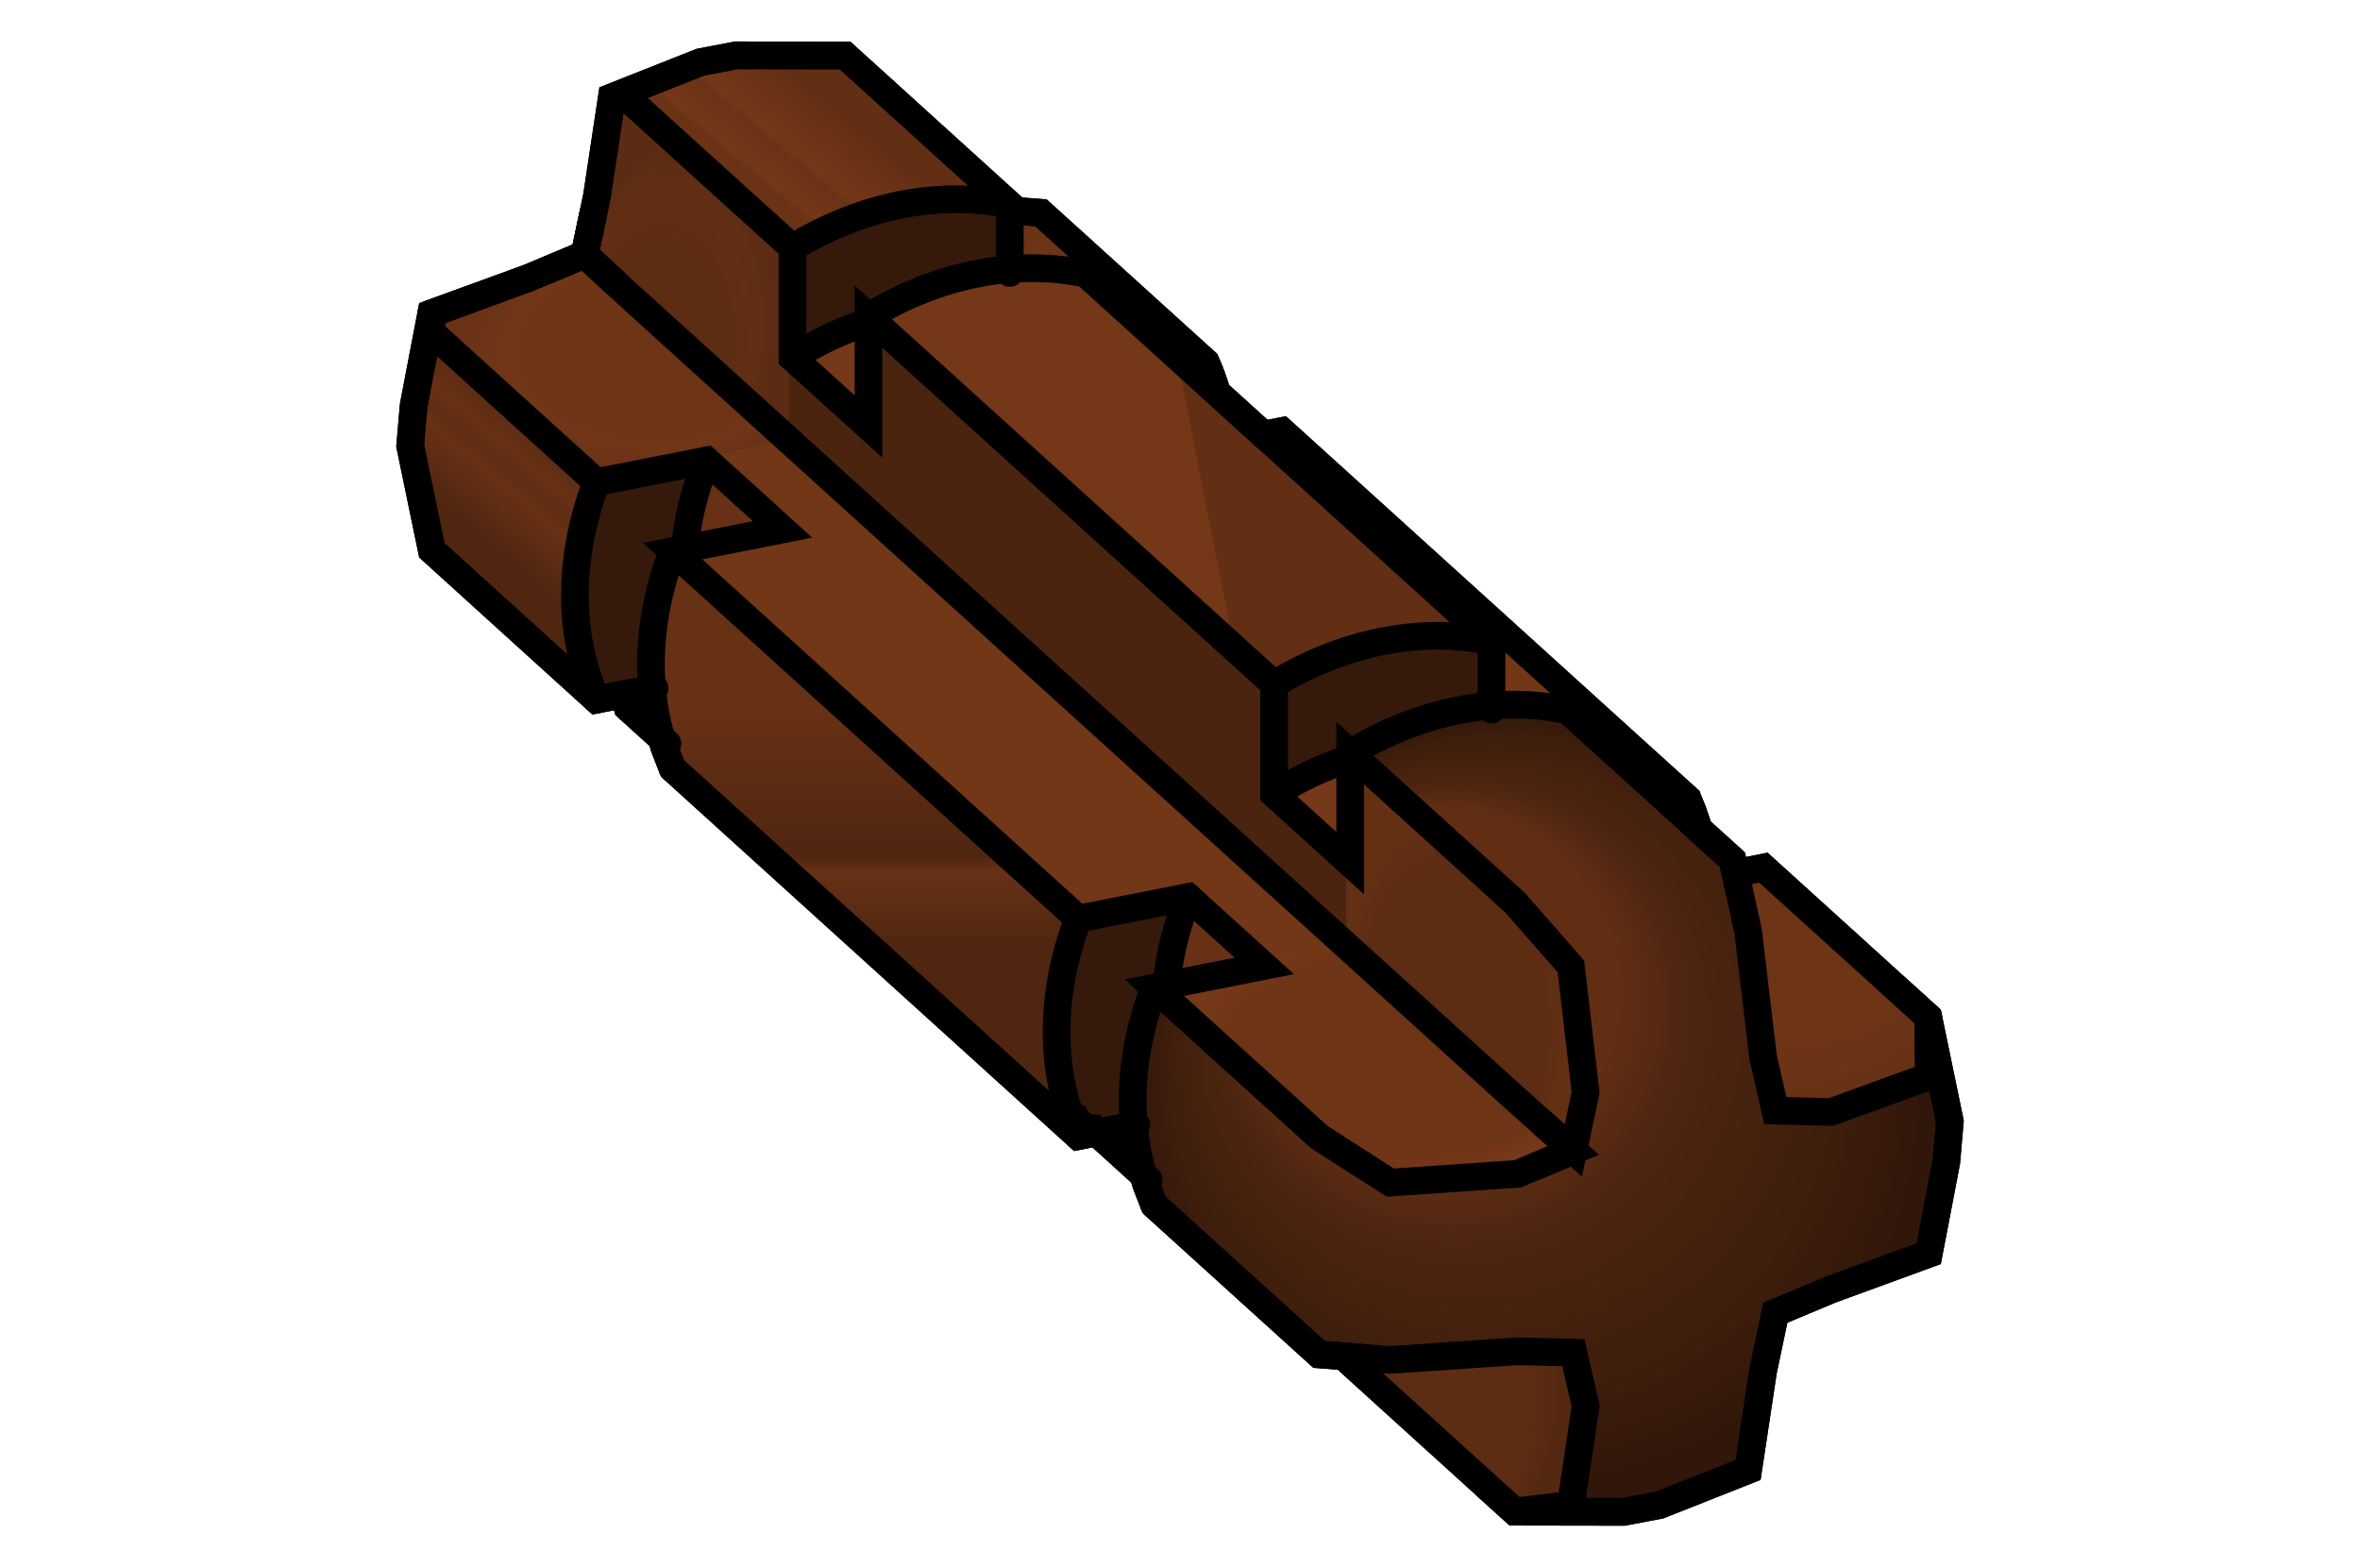
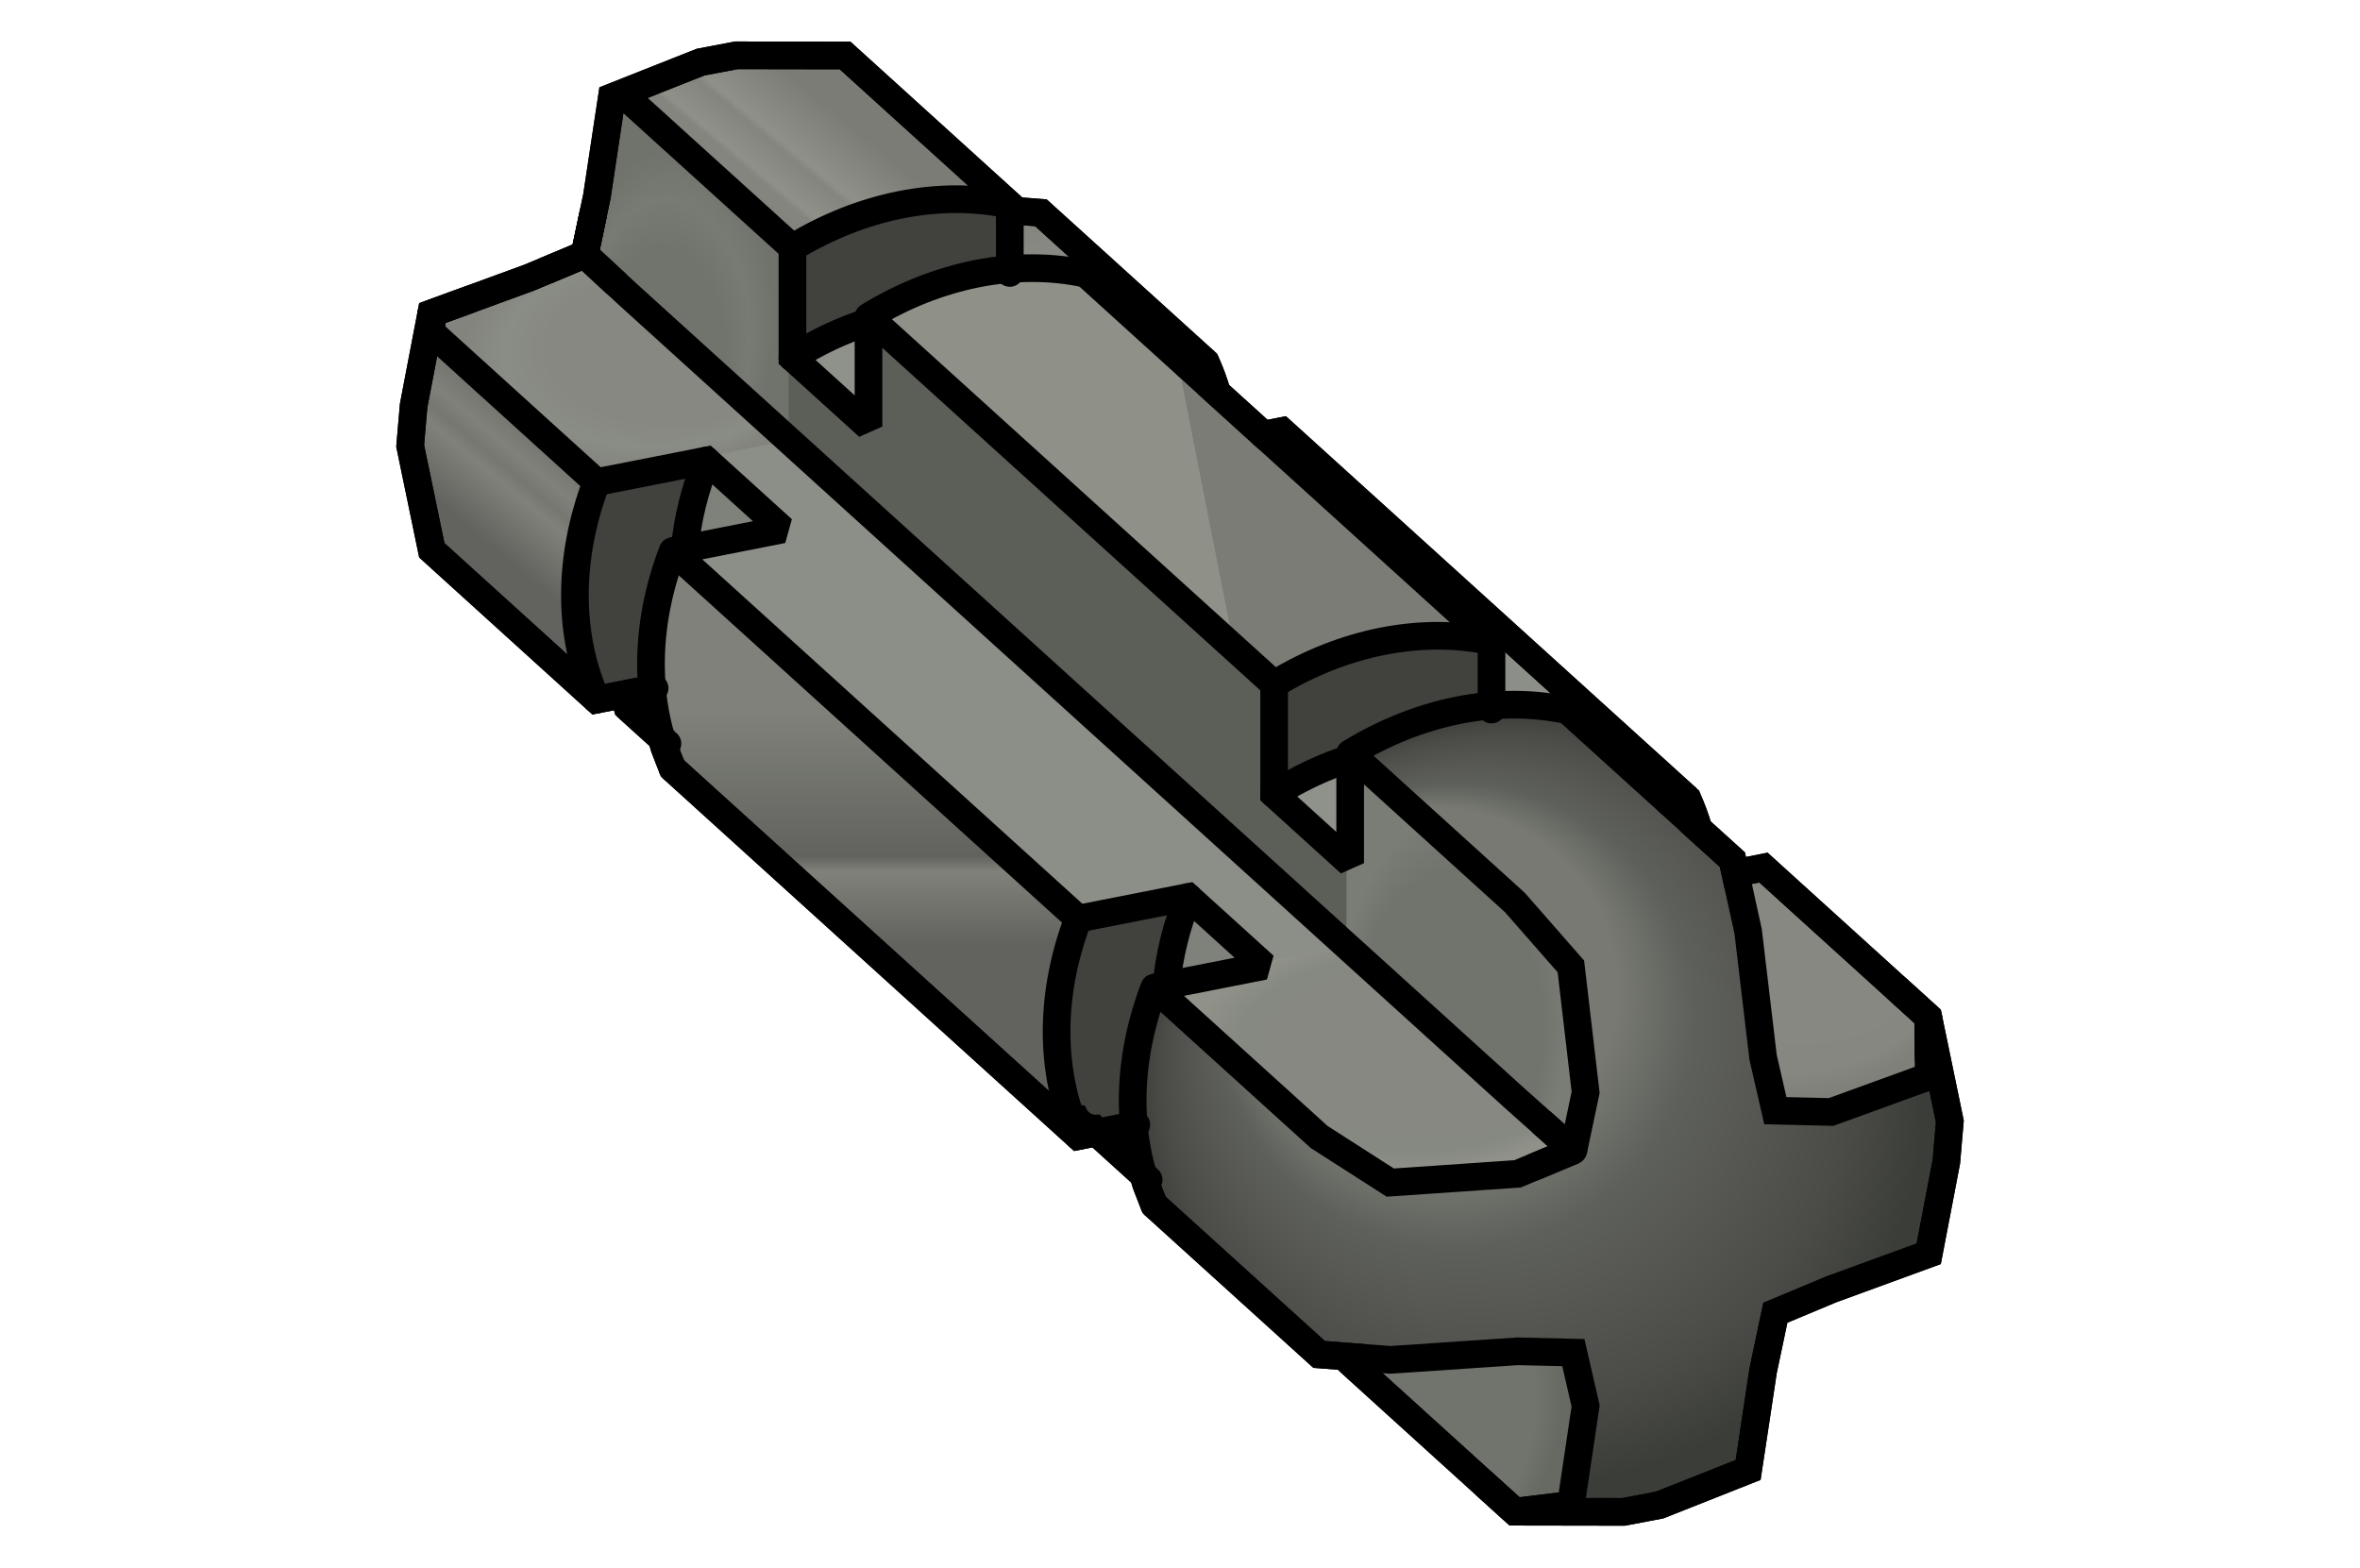
<svg xmlns="http://www.w3.org/2000/svg" viewBox="0 0 256 170" preserveAspectRatio="xMidYMid meet">
  <defs>
    <radialGradient id="g0" gradientUnits="userSpaceOnUse" cx="0" cy="0" r="1" fx="-0.195" fy="0.672" gradientTransform="matrix(15.94 0 0 30.71 74.69 71.23)">
-       <stop offset="0.0%" stop-color="#5c2c13" />
-       <stop offset="43.8%" stop-color="#5c2c13" />
-       <stop offset="56.2%" stop-color="#592b12" />
-       <stop offset="68.8%" stop-color="#582a12" />
-       <stop offset="81.2%" stop-color="#4e2510" />
-       <stop offset="100.0%" stop-color="#4e2510" />
+       <stop offset="0.0%" stop-color="#71736d" />
+       <stop offset="43.8%" stop-color="#71736d" />
+       <stop offset="56.2%" stop-color="#6e706a" />
+       <stop offset="68.8%" stop-color="#6c6e68" />
+       <stop offset="81.2%" stop-color="#5f615c" />
+       <stop offset="100.0%" stop-color="#5f615c" />
    </radialGradient>
    <radialGradient id="g1" gradientUnits="userSpaceOnUse" cx="0" cy="0" r="1" fx="0.692" fy="-0.107" gradientTransform="matrix(30.95 0 0 14.28 108.06 32.98)">
-       <stop offset="0.0%" stop-color="#6d3416" />
-       <stop offset="31.2%" stop-color="#6d3416" />
-       <stop offset="43.8%" stop-color="#6d3416" />
-       <stop offset="68.8%" stop-color="#6a3216" />
-       <stop offset="81.2%" stop-color="#693216" />
-       <stop offset="93.8%" stop-color="#612e14" />
-       <stop offset="100.0%" stop-color="#612e14" />
+       <stop offset="0.0%" stop-color="#868881" />
+       <stop offset="31.2%" stop-color="#868881" />
+       <stop offset="43.8%" stop-color="#868881" />
+       <stop offset="68.8%" stop-color="#82847d" />
+       <stop offset="81.2%" stop-color="#81837c" />
+       <stop offset="93.8%" stop-color="#787a73" />
+       <stop offset="100.0%" stop-color="#787a73" />
    </radialGradient>
    <radialGradient id="g2" gradientUnits="userSpaceOnUse" cx="0" cy="0" r="1" fx="0.607" fy="-0.348" gradientTransform="matrix(23.48 0 0 14.80 66.37 39.95)">
-       <stop offset="0.0%" stop-color="#6d3416" />
-       <stop offset="43.8%" stop-color="#6d3416" />
-       <stop offset="56.2%" stop-color="#6d3416" />
-       <stop offset="68.8%" stop-color="#713617" />
-       <stop offset="81.2%" stop-color="#6a3216" />
-       <stop offset="100.0%" stop-color="#6a3216" />
+       <stop offset="0.0%" stop-color="#868881" />
+       <stop offset="43.8%" stop-color="#868881" />
+       <stop offset="56.2%" stop-color="#868881" />
+       <stop offset="68.8%" stop-color="#8a8d85" />
+       <stop offset="81.2%" stop-color="#82847d" />
+       <stop offset="100.0%" stop-color="#82847d" />
    </radialGradient>
    <radialGradient id="g3" gradientUnits="userSpaceOnUse" cx="0" cy="0" r="1" fx="-0.333" fy="0.616" gradientTransform="matrix(15.94 0 0 26.56 74.69 29.33)">
-       <stop offset="0.0%" stop-color="#5c2c13" />
-       <stop offset="43.8%" stop-color="#5c2c13" />
-       <stop offset="56.2%" stop-color="#622f14" />
-       <stop offset="68.8%" stop-color="#5b2c13" />
-       <stop offset="100.0%" stop-color="#5b2c13" />
+       <stop offset="0.0%" stop-color="#71736d" />
+       <stop offset="43.8%" stop-color="#71736d" />
+       <stop offset="56.2%" stop-color="#787a74" />
+       <stop offset="68.8%" stop-color="#70726c" />
+       <stop offset="100.0%" stop-color="#70726c" />
    </radialGradient>
    <linearGradient id="g4" gradientUnits="userSpaceOnUse" x1="88.18" y1="7.23" x2="46.51" y2="57.14">
-       <stop offset="0.0%" stop-color="#632f14" />
-       <stop offset="3.4%" stop-color="#632f14" />
-       <stop offset="12.9%" stop-color="#743718" />
-       <stop offset="14.0%" stop-color="#6b3316" />
-       <stop offset="19.2%" stop-color="#743718" />
-       <stop offset="20.2%" stop-color="#6b3316" />
-       <stop offset="77.8%" stop-color="#5f2d13" />
-       <stop offset="81.4%" stop-color="#673115" />
-       <stop offset="84.2%" stop-color="#5f2d13" />
-       <stop offset="86.5%" stop-color="#673115" />
-       <stop offset="95.8%" stop-color="#502610" />
-       <stop offset="100.0%" stop-color="#502610" />
+       <stop offset="0.0%" stop-color="#7a7c75" />
+       <stop offset="3.4%" stop-color="#7a7c75" />
+       <stop offset="12.9%" stop-color="#8f9189" />
+       <stop offset="14.0%" stop-color="#83857e" />
+       <stop offset="19.2%" stop-color="#8f9189" />
+       <stop offset="20.2%" stop-color="#83857e" />
+       <stop offset="77.8%" stop-color="#757770" />
+       <stop offset="81.4%" stop-color="#7f817a" />
+       <stop offset="84.2%" stop-color="#757770" />
+       <stop offset="86.5%" stop-color="#7f817a" />
+       <stop offset="95.8%" stop-color="#62635e" />
+       <stop offset="100.0%" stop-color="#62635e" />
    </linearGradient>
    <linearGradient id="g6" gradientUnits="userSpaceOnUse" x1="79.52" y1="59.03" x2="79.52" y2="72.26">
-       <stop offset="0.0%" stop-color="#683115" />
-       <stop offset="12.1%" stop-color="#683115" />
-       <stop offset="90.4%" stop-color="#4f2610" />
-       <stop offset="100.0%" stop-color="#4f2610" />
+       <stop offset="0.0%" stop-color="#7f827a" />
+       <stop offset="12.1%" stop-color="#7f827a" />
+       <stop offset="90.4%" stop-color="#61635d" />
+       <stop offset="100.0%" stop-color="#61635d" />
    </linearGradient>
    <linearGradient id="g8" gradientUnits="userSpaceOnUse" x1="110.75" y1="37.22" x2="92.85" y2="40.75">
-       <stop offset="0.0%" stop-color="#632f14" />
-       <stop offset="33.2%" stop-color="#632f14" />
-       <stop offset="65.0%" stop-color="#753818" />
-       <stop offset="100.0%" stop-color="#753818" />
+       <stop offset="0.0%" stop-color="#797b74" />
+       <stop offset="33.2%" stop-color="#797b74" />
+       <stop offset="65.0%" stop-color="#8f928a" />
+       <stop offset="100.0%" stop-color="#8f928a" />
    </linearGradient>
    <linearGradient id="g10" gradientUnits="userSpaceOnUse" x1="137.80" y1="48.86" x2="114.26" y2="53.50">
-       <stop offset="0.0%" stop-color="#632f14" />
-       <stop offset="33.2%" stop-color="#632f14" />
-       <stop offset="33.4%" stop-color="#743718" />
-       <stop offset="100.0%" stop-color="#743718" />
+       <stop offset="0.0%" stop-color="#7a7c75" />
+       <stop offset="33.2%" stop-color="#7a7c75" />
+       <stop offset="33.4%" stop-color="#8f9189" />
+       <stop offset="100.0%" stop-color="#8f9189" />
    </linearGradient>
    <linearGradient id="g11" gradientUnits="userSpaceOnUse" x1="93.79" y1="102.40" x2="93.79" y2="77.16">
-       <stop offset="0.0%" stop-color="#502610" />
-       <stop offset="31.2%" stop-color="#673115" />
-       <stop offset="37.7%" stop-color="#502610" />
-       <stop offset="100.0%" stop-color="#673115" />
+       <stop offset="0.0%" stop-color="#62635e" />
+       <stop offset="31.2%" stop-color="#7f817a" />
+       <stop offset="37.7%" stop-color="#62635e" />
+       <stop offset="100.0%" stop-color="#7f817a" />
    </linearGradient>
    <linearGradient id="g13" gradientUnits="userSpaceOnUse" x1="131.77" y1="106.38" x2="131.77" y2="119.62">
-       <stop offset="0.0%" stop-color="#683115" />
-       <stop offset="12.1%" stop-color="#683115" />
-       <stop offset="90.4%" stop-color="#4f2610" />
-       <stop offset="100.0%" stop-color="#4f2610" />
+       <stop offset="0.0%" stop-color="#7f827a" />
+       <stop offset="12.1%" stop-color="#7f827a" />
+       <stop offset="90.4%" stop-color="#61635d" />
+       <stop offset="100.0%" stop-color="#61635d" />
    </linearGradient>
    <linearGradient id="g14" gradientUnits="userSpaceOnUse" x1="163.00" y1="84.58" x2="145.10" y2="88.11">
-       <stop offset="0.0%" stop-color="#632f14" />
-       <stop offset="33.2%" stop-color="#632f14" />
-       <stop offset="65.0%" stop-color="#753818" />
-       <stop offset="100.0%" stop-color="#753818" />
+       <stop offset="0.0%" stop-color="#797b74" />
+       <stop offset="33.2%" stop-color="#797b74" />
+       <stop offset="65.0%" stop-color="#8f928a" />
+       <stop offset="100.0%" stop-color="#8f928a" />
    </linearGradient>
    <radialGradient id="g15" gradientUnits="userSpaceOnUse" cx="0" cy="0" r="1" fx="-0.372" fy="0.593" gradientTransform="matrix(18.06 0 0 26.48 159.23 145.26)">
-       <stop offset="0.0%" stop-color="#5c2c13" />
-       <stop offset="31.2%" stop-color="#5c2c13" />
-       <stop offset="43.8%" stop-color="#5c2c13" />
-       <stop offset="56.2%" stop-color="#5c2c13" />
-       <stop offset="68.8%" stop-color="#542811" />
-       <stop offset="100.0%" stop-color="#542811" />
+       <stop offset="0.0%" stop-color="#71736d" />
+       <stop offset="31.2%" stop-color="#71736d" />
+       <stop offset="43.8%" stop-color="#71736d" />
+       <stop offset="56.2%" stop-color="#71736d" />
+       <stop offset="68.8%" stop-color="#676963" />
+       <stop offset="100.0%" stop-color="#676963" />
    </radialGradient>
    <radialGradient id="g16" gradientUnits="userSpaceOnUse" cx="0" cy="0" r="1" fx="0.540" fy="-0.445" gradientTransform="matrix(24.02 0 0 16.25 189.63 107.37)">
-       <stop offset="0.0%" stop-color="#6d3416" />
-       <stop offset="31.2%" stop-color="#6d3416" />
-       <stop offset="43.8%" stop-color="#6d3416" />
-       <stop offset="68.8%" stop-color="#6c3416" />
-       <stop offset="81.2%" stop-color="#673115" />
-       <stop offset="100.0%" stop-color="#673115" />
+       <stop offset="0.0%" stop-color="#868881" />
+       <stop offset="31.2%" stop-color="#868881" />
+       <stop offset="43.8%" stop-color="#868881" />
+       <stop offset="68.8%" stop-color="#858780" />
+       <stop offset="81.2%" stop-color="#7e8079" />
+       <stop offset="100.0%" stop-color="#7e8079" />
    </radialGradient>
    <radialGradient id="g17" gradientUnits="userSpaceOnUse" cx="0" cy="0" r="1" fx="-0.460" fy="-0.528" gradientTransform="matrix(45.59 0 0 44.73 167.19 120.52)">
-       <stop offset="0.0%" stop-color="#612e14" />
-       <stop offset="43.8%" stop-color="#612e14" />
-       <stop offset="56.2%" stop-color="#4d2510" />
-       <stop offset="68.8%" stop-color="#45210e" />
-       <stop offset="81.2%" stop-color="#3d1d0c" />
-       <stop offset="93.8%" stop-color="#30170a" />
-       <stop offset="100.0%" stop-color="#30170a" />
+       <stop offset="0.0%" stop-color="#777972" />
+       <stop offset="43.8%" stop-color="#777972" />
+       <stop offset="56.2%" stop-color="#5e605b" />
+       <stop offset="68.8%" stop-color="#555651" />
+       <stop offset="81.2%" stop-color="#4b4c48" />
+       <stop offset="93.8%" stop-color="#3b3d39" />
+       <stop offset="100.0%" stop-color="#3b3d39" />
    </radialGradient>
    <radialGradient id="g18" gradientUnits="userSpaceOnUse" cx="0" cy="0" r="1" fx="0.625" fy="-0.316" gradientTransform="matrix(28.08 0 0 15.65 147.94 115.61)">
-       <stop offset="0.0%" stop-color="#6d3416" />
-       <stop offset="31.2%" stop-color="#6d3416" />
-       <stop offset="56.2%" stop-color="#6d3416" />
-       <stop offset="68.8%" stop-color="#6e3416" />
-       <stop offset="81.2%" stop-color="#753818" />
-       <stop offset="100.0%" stop-color="#753818" />
+       <stop offset="0.0%" stop-color="#868881" />
+       <stop offset="31.2%" stop-color="#868881" />
+       <stop offset="56.2%" stop-color="#868881" />
+       <stop offset="68.8%" stop-color="#868981" />
+       <stop offset="81.2%" stop-color="#90928a" />
+       <stop offset="100.0%" stop-color="#90928a" />
    </radialGradient>
    <radialGradient id="g19" gradientUnits="userSpaceOnUse" cx="0" cy="0" r="1" fx="-0.260" fy="0.650" gradientTransform="matrix(18.06 0 0 30.48 159.23 103.25)">
-       <stop offset="0.0%" stop-color="#5c2c13" />
-       <stop offset="31.2%" stop-color="#5c2c13" />
-       <stop offset="56.2%" stop-color="#5c2c13" />
-       <stop offset="68.8%" stop-color="#643014" />
-       <stop offset="100.0%" stop-color="#643014" />
+       <stop offset="0.0%" stop-color="#71736d" />
+       <stop offset="31.2%" stop-color="#71736d" />
+       <stop offset="56.2%" stop-color="#71736d" />
+       <stop offset="68.8%" stop-color="#7a7d76" />
+       <stop offset="100.0%" stop-color="#7a7d76" />
    </radialGradient>
  </defs>
  <g stroke-linejoin="round">
    <path d="M 70.74 74.70 L 68.08 75.23 L 67.76 75.29 L 68.08 76.75 L 71.75 80.07 A 34.02 27.94 132.19 0 1 70.74 74.70 Z" fill="url(#g0)" fill-rule="evenodd" stroke="url(#g0)" stroke-width="0.8" />
    <path d="M 109.55 22.82 L 109.55 23.74 L 109.55 29.20 A 34.02 27.94 132.19 0 1 117.80 29.70 L 128.80 39.67 L 130.79 39.28 L 112.91 23.08 L 109.55 22.82 Z" fill="url(#g1)" fill-rule="evenodd" stroke="url(#g1)" stroke-width="0.8" />
    <path d="M 46.78 34.00 L 46.84 36.10 L 64.71 52.30 L 76.64 49.95 L 85.95 48.11 L 68.08 31.91 L 63.42 27.60 L 57.37 30.13 L 46.78 34.00 Z" fill="url(#g2)" fill-rule="evenodd" stroke="url(#g2)" stroke-width="0.8" />
    <path d="M 66.37 10.55 L 64.75 21.29 L 63.42 27.60 L 68.08 31.91 L 85.95 48.11 L 85.95 38.80 L 85.95 26.87 L 68.08 10.67 L 66.37 10.55 Z" fill="url(#g3)" fill-rule="evenodd" stroke="url(#g3)" stroke-width="0.8" />
    <path d="M 109.55 22.22 L 91.67 6.02 L 79.88 6.00 L 75.99 6.74 L 66.37 10.55 L 68.08 10.67 L 85.95 26.87 A 34.02 27.94 132.19 0 1 109.55 22.22 Z M 64.71 52.30 L 46.84 36.10 L 46.78 34.00 L 44.87 43.99 L 44.49 48.36 L 46.84 59.69 L 64.71 75.89 A 34.02 27.94 132.19 0 1 64.71 52.30 Z" fill="url(#g4)" fill-rule="evenodd" stroke="url(#g4)" stroke-width="0.8" />
-     <path d="M 109.55 29.19 L 109.55 22.22 A 34.02 27.94 132.19 0 0 85.95 26.87 L 85.95 38.80 A 32.35 26.57 132.19 0 1 94.20 34.91 L 94.20 34.35 A 34.02 27.94 132.19 0 1 109.55 29.19 Z M 64.71 75.89 L 70.74 74.70 A 34.02 27.94 132.19 0 1 72.96 59.78 L 74.28 59.52 A 32.35 26.57 132.19 0 1 76.64 49.95 L 64.71 52.30 A 34.02 27.94 132.19 0 0 64.71 75.89 Z" fill="#35190b" fill-rule="evenodd" stroke="#35190b" stroke-width="0.8" />
+     <path d="M 109.55 29.19 L 109.55 22.22 A 34.02 27.94 132.19 0 0 85.95 26.87 L 85.95 38.80 A 32.35 26.57 132.19 0 1 94.20 34.91 L 94.20 34.35 A 34.02 27.94 132.19 0 1 109.55 29.19 Z M 64.71 75.89 L 70.74 74.70 A 34.02 27.94 132.19 0 1 72.96 59.78 L 74.28 59.52 A 32.35 26.57 132.19 0 1 76.64 49.95 L 64.71 52.30 A 34.02 27.94 132.19 0 0 64.71 75.89 Z" fill="#41423e" fill-rule="evenodd" stroke="#41423e" stroke-width="0.8" />
    <path d="M 74.28 59.52 L 74.30 59.51 L 74.30 59.51 L 79.15 58.56 L 84.89 57.43 L 76.64 49.95 A 32.35 26.57 132.19 0 0 74.28 59.52 Z" fill="url(#g6)" fill-rule="evenodd" stroke="url(#g6)" stroke-width="0.8" />
-     <path d="M 161.79 76.56 A 34.02 27.94 132.19 0 1 170.04 77.05 L 176.93 83.29 L 181.05 87.03 L 183.04 86.63 L 139.04 46.76 L 137.05 47.15 L 161.79 69.58 L 161.79 75.01 L 161.79 76.56 Z M 72.96 59.78 L 116.96 99.66 L 128.89 97.31 L 137.14 104.78 L 146.46 102.94 L 138.21 95.47 L 94.20 55.59 L 85.95 48.11 L 76.64 49.95 L 84.89 57.43 L 72.96 59.78 Z" fill="#723717" fill-rule="evenodd" stroke="#723717" stroke-width="0.8" />
+     <path d="M 161.79 76.56 A 34.02 27.94 132.19 0 1 170.04 77.05 L 176.93 83.29 L 181.05 87.03 L 183.04 86.63 L 139.04 46.76 L 137.05 47.15 L 161.79 69.58 L 161.79 75.01 L 161.79 76.56 Z M 72.96 59.78 L 116.96 99.66 L 128.89 97.31 L 137.14 104.78 L 146.46 102.94 L 138.21 95.47 L 94.20 55.59 L 85.95 48.11 L 76.64 49.95 L 84.89 57.43 L 72.96 59.78 Z" fill="#8c8f87" fill-rule="evenodd" stroke="#8c8f87" stroke-width="0.8" />
    <path d="M 85.95 38.80 L 94.20 46.27 L 94.20 34.93 L 94.20 34.91 A 32.35 26.57 132.19 0 0 85.95 38.80 Z" fill="url(#g8)" fill-rule="evenodd" stroke="url(#g8)" stroke-width="0.8" />
-     <path d="M 138.21 95.47 L 146.46 102.94 L 146.46 93.63 L 138.21 86.15 L 138.21 74.22 L 94.20 34.35 L 94.20 46.27 L 85.95 38.80 L 85.95 48.11 L 94.20 55.59 L 138.21 95.47 Z M 118.95 122.85 L 124.03 127.45 A 34.02 27.94 132.19 0 1 123.00 122.05 L 118.95 122.85 Z" fill="#4b240f" fill-rule="evenodd" stroke="#4b240f" stroke-width="0.8" />
+     <path d="M 138.21 95.47 L 146.46 102.94 L 146.46 93.63 L 138.21 86.15 L 138.21 74.22 L 94.20 34.35 L 94.20 46.27 L 85.95 38.80 L 85.95 48.11 L 94.20 55.59 L 138.21 95.47 Z M 118.95 122.85 L 124.03 127.45 A 34.02 27.94 132.19 0 1 123.00 122.05 L 118.95 122.85 Z" fill="#5c5e58" fill-rule="evenodd" stroke="#5c5e58" stroke-width="0.8" />
    <path d="M 94.20 34.35 L 138.21 74.22 A 34.02 27.94 132.19 0 1 161.79 69.58 L 131.97 42.55 A 34.02 27.94 132.19 0 0 130.79 39.28 L 128.80 39.67 L 117.80 29.70 A 34.02 27.94 132.19 0 0 94.20 34.35 Z" fill="url(#g10)" fill-rule="evenodd" stroke="url(#g10)" stroke-width="0.8" />
    <path d="M 72.96 83.37 L 116.96 123.24 A 34.02 27.94 132.19 0 1 116.96 99.66 L 72.96 59.78 A 34.02 27.94 132.19 0 0 72.96 83.37 Z" fill="url(#g11)" fill-rule="evenodd" stroke="url(#g11)" stroke-width="0.8" />
-     <path d="M 161.79 76.54 L 161.79 69.58 A 34.02 27.94 132.19 0 0 138.21 74.22 L 138.21 86.15 A 32.35 26.57 132.19 0 1 146.46 82.26 L 146.46 81.70 A 34.02 27.94 132.19 0 1 161.79 76.54 Z M 116.96 123.24 L 122.99 122.06 A 34.02 27.94 132.19 0 1 125.21 107.13 L 126.53 106.87 A 32.35 26.57 132.19 0 1 128.89 97.31 L 116.96 99.66 A 34.02 27.94 132.19 0 0 116.96 123.24 Z" fill="#35190b" fill-rule="evenodd" stroke="#35190b" stroke-width="0.8" />
+     <path d="M 161.79 76.54 L 161.79 69.58 A 34.02 27.94 132.19 0 0 138.21 74.22 L 138.21 86.15 A 32.35 26.57 132.19 0 1 146.46 82.26 L 146.46 81.70 A 34.02 27.94 132.19 0 1 161.79 76.54 Z M 116.96 123.24 L 122.99 122.06 A 34.02 27.94 132.19 0 1 125.21 107.13 L 126.53 106.87 A 32.35 26.57 132.19 0 1 128.89 97.31 L 116.96 99.66 A 34.02 27.94 132.19 0 0 116.96 123.24 Z" fill="#41423e" fill-rule="evenodd" stroke="#41423e" stroke-width="0.8" />
    <path d="M 126.53 106.87 L 126.55 106.87 L 131.40 105.91 L 137.14 104.78 L 128.89 97.31 A 32.35 26.57 132.19 0 0 126.53 106.87 Z" fill="url(#g13)" fill-rule="evenodd" stroke="url(#g13)" stroke-width="0.8" />
    <path d="M 138.21 86.15 L 146.46 93.63 L 146.46 82.29 L 146.46 82.26 A 32.35 26.57 132.19 0 0 138.21 86.15 Z" fill="url(#g14)" fill-rule="evenodd" stroke="url(#g14)" stroke-width="0.8" />
    <path d="M 167.40 146.64 L 165.47 146.60 L 164.62 146.58 L 164.33 146.59 L 156.29 147.14 L 156.29 147.14 L 150.81 147.51 L 146.46 147.18 L 146.46 147.78 L 164.33 163.98 L 170.40 163.24 L 172.00 152.51 L 170.67 146.72 L 167.40 146.64 Z" fill="url(#g15)" fill-rule="evenodd" stroke="url(#g15)" stroke-width="0.8" />
    <path d="M 189.63 101.04 L 190.03 104.43 L 191.15 113.86 L 191.25 114.69 L 191.29 114.86 L 191.70 116.66 L 192.58 120.48 L 198.63 120.62 L 209.22 116.77 L 209.16 110.31 L 191.29 94.11 L 188.24 94.71 L 189.63 101.04 Z" fill="url(#g16)" fill-rule="evenodd" stroke="url(#g16)" stroke-width="0.8" />
    <path d="M 125.21 130.72 L 143.09 146.92 L 150.81 147.51 L 164.62 146.58 L 170.67 146.72 L 172.00 152.51 L 170.40 163.24 L 164.33 163.98 L 176.12 164.00 L 180.01 163.26 L 189.63 159.45 L 191.25 148.71 L 192.58 142.40 L 198.63 139.87 L 209.22 136.00 L 211.13 126.01 L 211.51 121.64 L 209.16 110.31 L 209.22 116.77 L 198.63 120.62 L 192.58 120.48 L 191.25 114.69 L 189.63 101.04 L 187.92 93.25 L 184.22 89.90 A 34.02 27.94 132.19 0 0 183.04 86.63 L 181.05 87.03 L 170.04 77.05 A 34.02 27.94 132.19 0 0 146.46 81.70 L 164.33 97.90 L 170.40 104.83 L 172.00 118.49 L 170.67 124.80 L 164.62 127.33 L 150.81 128.28 L 143.09 123.33 L 125.21 107.13 A 34.02 27.94 132.19 0 0 125.21 130.72 Z" fill="url(#g17)" fill-rule="evenodd" stroke="url(#g17)" stroke-width="0.8" />
    <path d="M 143.09 123.33 L 150.81 128.28 L 164.62 127.33 L 170.67 124.80 L 164.33 119.14 L 146.46 102.94 L 125.21 107.13 L 143.09 123.33 Z" fill="url(#g18)" fill-rule="evenodd" stroke="url(#g18)" stroke-width="0.8" />
    <path d="M 146.46 102.94 L 164.33 119.14 L 170.67 124.80 L 172.00 118.49 L 170.40 104.83 L 164.33 97.90 L 146.46 81.70 L 146.46 102.94 Z" fill="url(#g19)" fill-rule="evenodd" stroke="url(#g19)" stroke-width="0.8" />
    <path d="M 117.80 120.89 L 117.70 120.78 L 117.61 120.67 L 117.53 120.54 L 117.47 120.41 L 117.42 120.28 L 117.45 120.37 L 117.61 120.83 L 117.77 121.29 L 117.87 121.54 L 119.13 121.29 L 118.99 121.31 L 118.84 121.32 L 118.70 121.31 L 118.56 121.29 L 118.42 121.25 L 118.28 121.20 L 118.15 121.14 L 118.02 121.07 L 117.90 120.98 L 117.80 120.89 Z" fill="#000000" fill-rule="evenodd" stroke="#000000" stroke-width="0.8" />
  </g>
  <defs>
    <clipPath id="sclip">
      <path d="M 70.62 81.50 L 71.69 84.24 L 116.51 124.86 L 118.50 124.47 L 122.71 128.28 L 122.87 128.85 L 123.94 131.60 L 142.46 148.38 L 145.10 148.58 L 163.75 165.48 L 176.26 165.50 L 180.43 164.71 L 190.98 160.53 L 192.73 148.98 L 193.89 143.48 L 199.18 141.27 L 210.53 137.12 L 212.62 126.21 L 213.02 121.55 L 210.53 109.53 L 191.74 92.49 L 189.39 92.95 L 189.28 92.46 L 185.57 89.10 L 185.54 89.00 L 185.38 88.49 L 185.20 87.98 L 185.02 87.49 L 184.82 86.99 L 184.62 86.50 L 184.48 86.17 L 184.41 85.85 L 184.28 85.74 L 181.42 79.20 L 179.05 80.16 L 179.51 81.41 L 139.49 45.14 L 137.50 45.53 L 133.32 41.75 L 133.29 41.65 L 133.13 41.13 L 132.95 40.63 L 132.77 40.13 L 132.57 39.64 L 132.37 39.15 L 132.03 38.38 L 113.54 21.62 L 110.89 21.42 L 92.25 4.52 L 79.73 4.50 L 75.57 5.29 L 65.02 9.47 L 63.27 21.02 L 62.11 26.52 L 56.82 28.73 L 45.47 32.88 L 43.38 43.79 L 42.98 48.45 L 45.47 60.47 L 64.26 77.51 L 66.61 77.05 L 66.72 77.54 L 70.46 80.92 Z" clip-rule="evenodd" />
    </clipPath>
  </defs>
  <g stroke="black" fill="none" stroke-linecap="round" clip-path="url(#sclip)">
    <path d="M 72.96 83.37 L 116.96 123.24 L 118.95 122.85 L 124.03 127.46 A 34.02 27.94 132.19 0 0 125.21 130.72 L 143.09 146.92 L 146.46 147.18 L 146.46 147.78 L 164.33 163.98 L 176.12 164.00 L 180.01 163.26 L 189.63 159.45 L 191.25 148.71 L 192.58 142.40 L 198.63 139.87 L 209.22 136.00 L 211.13 126.01 L 211.51 121.64 L 209.16 110.31 L 191.29 94.11 L 188.24 94.71 L 187.92 93.25 L 184.26 89.94 L 184.26 89.93 L 183.60 89.34 L 183.21 87.45 L 183.33 87.42 L 184.25 89.92 A 34.02 27.94 132.19 0 0 183.03 86.62 L 183.04 86.63 L 139.04 46.76 L 137.05 47.15 L 132.01 42.58 L 132.01 42.58 L 131.35 41.98 L 130.96 40.10 L 131.08 40.07 L 132.01 42.58 A 34.02 27.94 132.19 0 0 130.79 39.28 L 112.91 23.08 L 109.55 22.82 L 109.55 22.22 L 91.67 6.02 L 79.88 6.00 L 75.99 6.74 L 66.37 10.55 L 64.75 21.29 L 63.42 27.60 L 57.37 30.13 L 46.78 34.00 L 44.87 43.99 L 44.49 48.36 L 46.84 59.69 L 64.71 75.89 L 67.76 75.29 L 68.08 76.75 L 71.78 80.10 A 34.02 27.94 132.19 0 0 72.96 83.37 Z" stroke-width="3.00" stroke-linejoin="miter" stroke-miterlimit="5" />
    <path d="M 85.96 26.87 A 34.02 27.94 132.19 0 1 109.54 22.22" stroke-width="3.00" />
    <path d="M 85.96 38.80 A 32.35 26.57 132.19 0 1 94.21 34.91" stroke-width="3.00" />
    <path d="M 64.71 75.89 A 34.02 27.94 132.19 0 1 64.71 52.30" stroke-width="3.00" />
    <path d="M 74.28 59.52 A 32.35 26.57 132.19 0 1 76.64 49.95" stroke-width="3.00" />
    <path d="M 130.79 39.28 A 34.02 27.94 132.19 0 1 132.01 42.58" stroke-width="3.00" />
    <path d="M 94.21 34.35 A 34.02 27.94 132.19 0 1 117.79 29.70" stroke-width="3.00" />
    <path d="M 72.96 83.37 A 34.02 27.94 132.19 0 1 72.96 59.78" stroke-width="3.00" />
    <path d="M 138.21 74.22 A 34.02 27.94 132.19 0 1 161.79 69.58" stroke-width="3.00" />
    <path d="M 138.21 86.15 A 32.35 26.57 132.19 0 1 146.46 82.26" stroke-width="3.00" />
    <path d="M 116.96 123.24 A 34.02 27.94 132.19 0 1 116.96 99.65" stroke-width="3.00" />
    <path d="M 126.53 106.87 A 32.35 26.57 132.19 0 1 128.89 97.30" stroke-width="3.00" />
    <path d="M 183.04 86.63 A 34.02 27.94 132.19 0 1 184.26 89.94" stroke-width="3.00" />
    <path d="M 146.46 81.70 A 34.02 27.94 132.19 0 1 170.04 77.05" stroke-width="3.00" />
    <path d="M 125.21 130.72 A 34.02 27.94 132.19 0 1 125.21 107.13" stroke-width="3.00" />
-     <path d="M 109.60 22.83 L 112.91 23.08 L 130.79 39.28 L 128.80 39.67" stroke-width="3.00" stroke-linejoin="miter" stroke-miterlimit="5" />
-     <path d="M 137.05 47.15 L 139.04 46.76 L 183.04 86.63 L 181.05 87.02" stroke-width="3.00" stroke-linejoin="miter" stroke-miterlimit="5" />
-     <path d="M 188.31 94.70 L 191.29 94.11 L 209.16 110.31" stroke-width="3.00" stroke-linejoin="miter" stroke-miterlimit="5" />
-     <path d="M 63.42 27.60 L 64.75 21.29 L 66.37 10.55 L 75.99 6.74 L 79.88 6.00 L 91.67 6.02 L 109.54 22.22 L 109.54 29.61" stroke-width="3.00" stroke-linejoin="miter" stroke-miterlimit="5" />
-     <path d="M 117.79 29.70 L 161.79 69.58 L 161.79 76.97" stroke-width="3.00" stroke-linejoin="miter" stroke-miterlimit="5" />
-     <path d="M 170.04 77.05 L 187.92 93.25 L 189.63 101.04 L 191.25 114.69 L 192.58 120.48 L 198.63 120.62 L 209.22 116.77 L 209.16 110.31 L 211.51 121.64 L 211.13 126.01 L 209.22 136.00 L 198.63 139.87 L 192.58 142.40 L 191.25 148.71 L 189.63 159.45 L 180.01 163.26 L 176.12 164.00 L 164.33 163.98 L 170.40 163.24 L 172.00 152.51 L 170.67 146.72 L 164.62 146.58 L 150.81 147.51 L 143.09 146.92 L 125.21 130.72" stroke-width="3.00" stroke-linejoin="miter" stroke-miterlimit="5" />
-     <path d="M 170.67 124.80 L 164.62 127.33 L 150.81 128.28 L 143.09 123.33 L 125.21 107.13 L 137.14 104.78 L 128.89 97.30 L 116.96 99.65 L 72.96 59.78 L 84.89 57.43 L 76.64 49.95 L 64.71 52.30 L 46.84 36.10 L 46.78 34.00 L 44.87 43.99 L 44.49 48.36 L 46.84 59.69 L 64.71 75.89 L 71.01 74.65" stroke-width="3.00" stroke-linejoin="miter" stroke-miterlimit="5" />
-     <path d="M 72.96 83.37 L 116.96 123.24 L 123.26 122.00" stroke-width="3.00" stroke-linejoin="miter" stroke-miterlimit="5" />
-     <path d="M 46.78 34.00 L 57.37 30.13 L 63.42 27.60 L 68.08 31.91 L 164.33 119.15 L 170.67 124.80 L 172.00 118.49 L 170.40 104.83 L 164.33 97.90 L 146.46 81.70 L 146.46 93.63 L 138.21 86.15 L 138.21 74.22 L 94.21 34.35 L 94.21 46.27 L 85.96 38.80 L 85.96 26.87 L 68.08 10.67" stroke-width="3.00" stroke-linejoin="miter" stroke-miterlimit="5" />
+     <path d="M 109.60 22.83 L 112.91 23.08 L 130.79 39.28 L 128.80 39.67" stroke-width="3.00" stroke-linejoin="miter" stroke-miterlimit="1.5" />
+     <path d="M 137.05 47.15 L 139.04 46.76 L 183.04 86.63 L 181.05 87.02" stroke-width="3.00" stroke-linejoin="miter" stroke-miterlimit="1.5" />
+     <path d="M 188.31 94.70 L 191.29 94.11 L 209.16 110.31" stroke-width="3.00" stroke-linejoin="miter" stroke-miterlimit="1.5" />
+     <path d="M 63.42 27.60 L 64.75 21.29 L 66.37 10.55 L 75.99 6.74 L 79.88 6.00 L 91.67 6.02 L 109.54 22.22 L 109.54 29.61" stroke-width="3.00" stroke-linejoin="miter" stroke-miterlimit="1.5" />
+     <path d="M 117.79 29.70 L 161.79 69.58 L 161.79 76.97" stroke-width="3.00" stroke-linejoin="miter" stroke-miterlimit="1.5" />
+     <path d="M 170.04 77.05 L 187.92 93.25 L 189.63 101.04 L 191.25 114.69 L 192.58 120.48 L 198.63 120.62 L 209.22 116.77 L 209.16 110.31 L 211.51 121.64 L 211.13 126.01 L 209.22 136.00 L 198.63 139.87 L 192.58 142.40 L 191.25 148.71 L 189.63 159.45 L 180.01 163.26 L 176.12 164.00 L 164.33 163.98 L 170.40 163.24 L 172.00 152.51 L 170.67 146.72 L 164.62 146.58 L 150.81 147.51 L 143.09 146.92 L 125.21 130.72" stroke-width="3.00" stroke-linejoin="miter" stroke-miterlimit="1.5" />
+     <path d="M 170.67 124.80 L 164.62 127.33 L 150.81 128.28 L 143.09 123.33 L 125.21 107.13 L 137.14 104.78 L 128.89 97.30 L 116.96 99.65 L 72.96 59.78 L 84.89 57.43 L 76.64 49.95 L 64.71 52.30 L 46.84 36.10 L 46.78 34.00 L 44.87 43.99 L 44.49 48.36 L 46.84 59.69 L 64.71 75.89 L 71.01 74.65" stroke-width="3.00" stroke-linejoin="miter" stroke-miterlimit="1.5" />
+     <path d="M 72.96 83.37 L 116.96 123.24 L 123.26 122.00" stroke-width="3.00" stroke-linejoin="miter" stroke-miterlimit="1.5" />
+     <path d="M 46.78 34.00 L 57.37 30.13 L 63.42 27.60 L 68.08 31.91 L 164.33 119.15 L 170.67 124.80 L 172.00 118.49 L 170.40 104.83 L 164.33 97.90 L 146.46 81.70 L 146.46 93.63 L 138.21 86.15 L 138.21 74.22 L 94.21 34.35 L 94.21 46.27 L 85.96 38.80 L 85.96 26.87 L 68.08 10.67" stroke-width="3.00" stroke-linejoin="miter" stroke-miterlimit="1.5" />
    <line x1="68.08" y1="76.75" x2="72.40" y2="80.66" stroke-width="3.00" />
    <line x1="118.96" y1="122.86" x2="124.60" y2="127.97" stroke-width="3.00" />
    <line x1="146.46" y1="147.78" x2="164.33" y2="163.98" stroke-width="3.00" />
-     <path d="M 209.20 114.81 L 209.16 110.31 L 205.83 107.29" stroke-width="3.00" stroke-linejoin="miter" stroke-miterlimit="5" />
-     <path d="M 161.00 160.96 L 164.33 163.98 L 168.80 163.44" stroke-width="3.00" stroke-linejoin="miter" stroke-miterlimit="5" />
-     <path d="M 64.35 23.20 L 63.42 27.60 L 66.72 30.66" stroke-width="3.00" stroke-linejoin="miter" stroke-miterlimit="5" />
-     <path d="M 59.27 29.34 L 63.42 27.60 L 64.35 23.20" stroke-width="3.00" stroke-linejoin="miter" stroke-miterlimit="5" />
-     <path d="M 51.01 32.46 L 46.78 34.00 L 46.84 36.10" stroke-width="3.00" stroke-linejoin="miter" stroke-miterlimit="5" />
-     <path d="M 166.52 126.54 L 170.67 124.80 L 167.31 121.81" stroke-width="3.00" stroke-linejoin="miter" stroke-miterlimit="5" />
+     <path d="M 209.20 114.81 L 209.16 110.31 L 205.83 107.29" stroke-width="3.00" stroke-linejoin="miter" stroke-miterlimit="1.5" />
+     <path d="M 161.00 160.96 L 164.33 163.98 L 168.80 163.44" stroke-width="3.00" stroke-linejoin="miter" stroke-miterlimit="1.5" />
+     <path d="M 64.35 23.20 L 63.42 27.60 L 66.72 30.66" stroke-width="3.00" stroke-linejoin="miter" stroke-miterlimit="1.5" />
+     <path d="M 59.27 29.34 L 63.42 27.60 L 64.35 23.20" stroke-width="3.00" stroke-linejoin="miter" stroke-miterlimit="1.5" />
+     <path d="M 51.01 32.46 L 46.78 34.00 L 46.84 36.10" stroke-width="3.00" stroke-linejoin="miter" stroke-miterlimit="1.5" />
+     <path d="M 166.52 126.54 L 170.67 124.80 L 167.31 121.81" stroke-width="3.00" stroke-linejoin="miter" stroke-miterlimit="1.5" />
  </g>
</svg>
